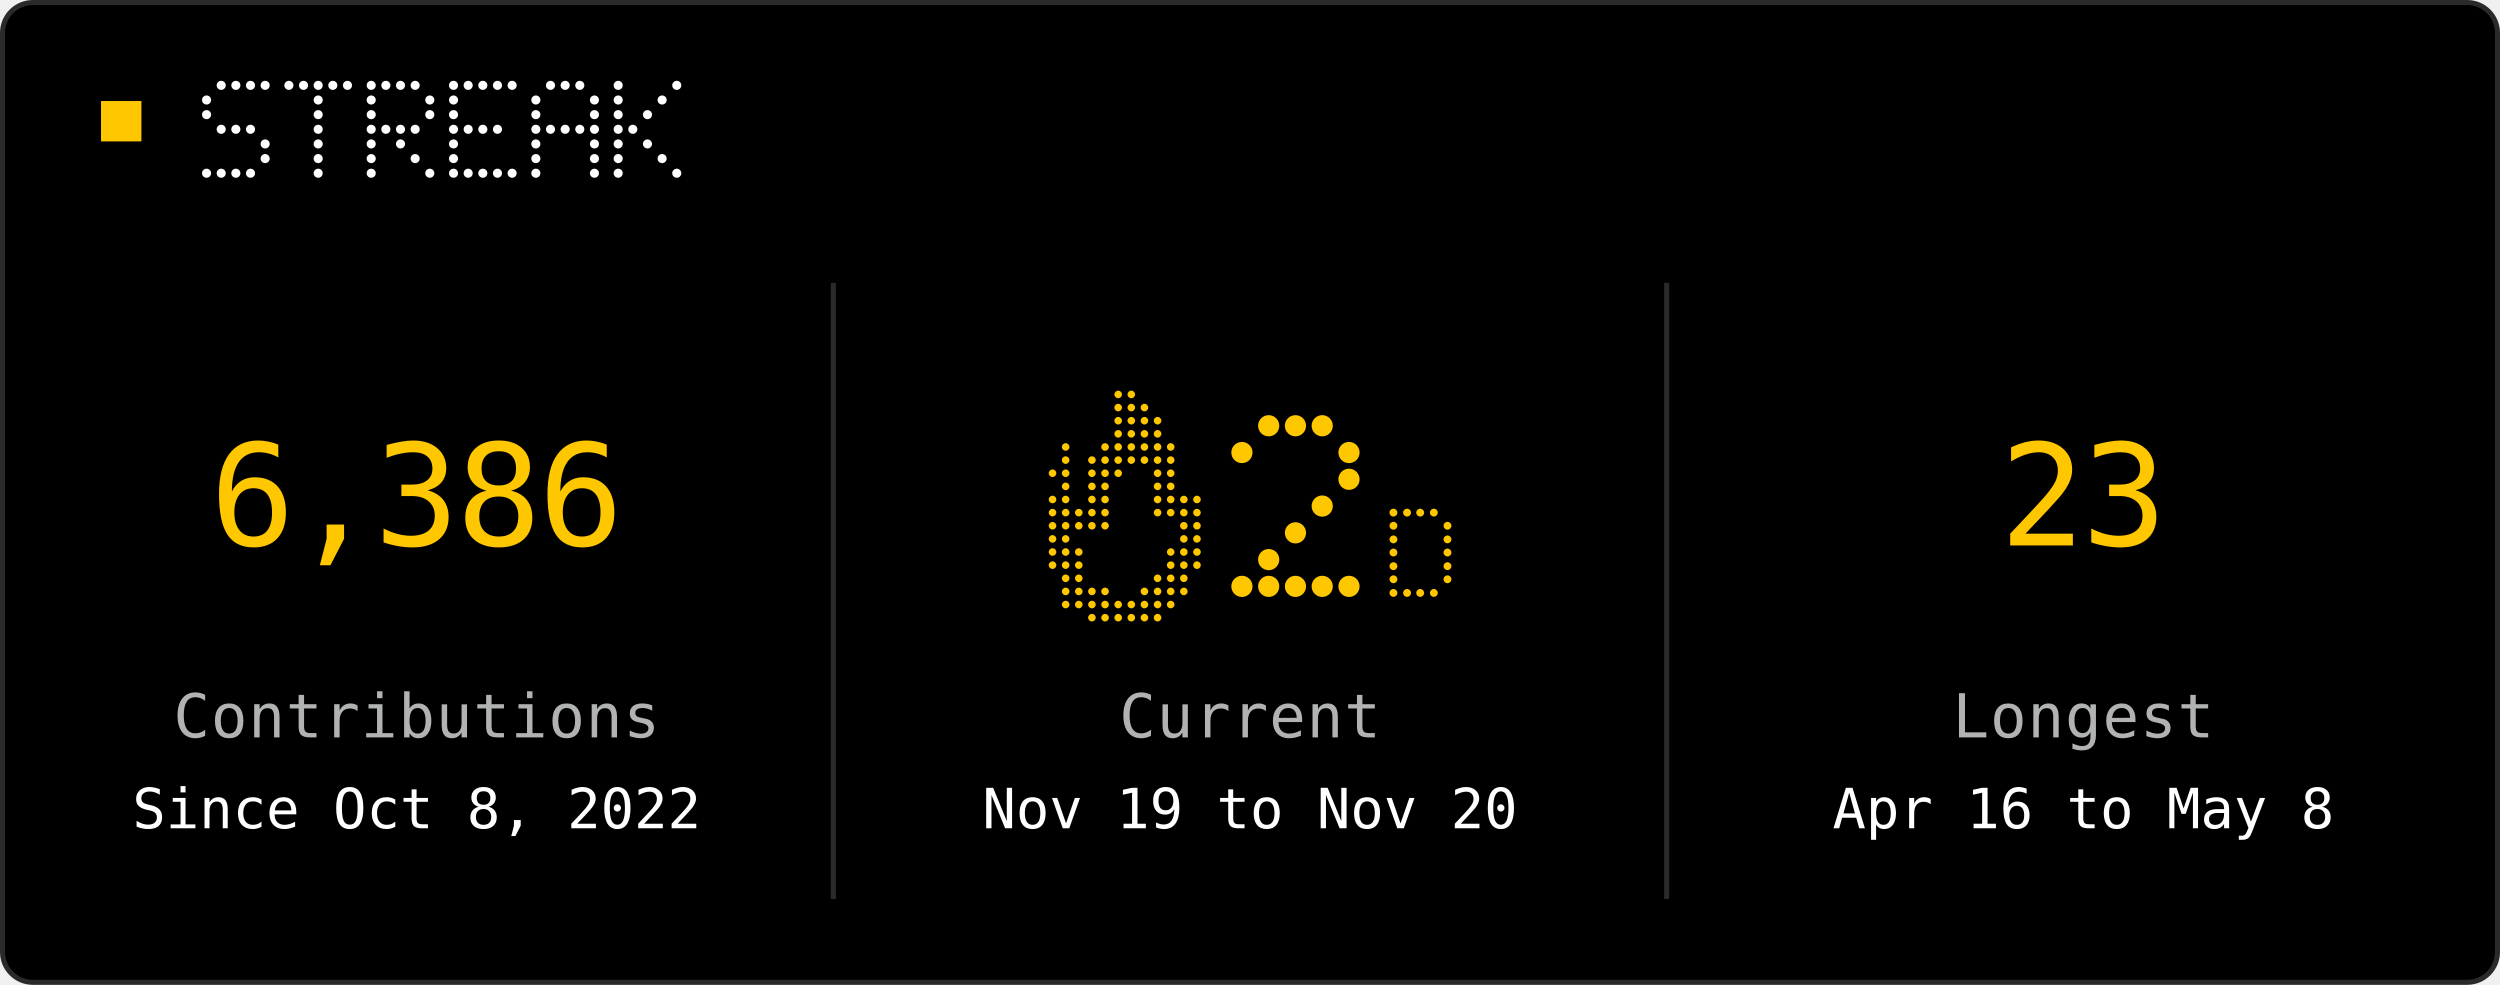
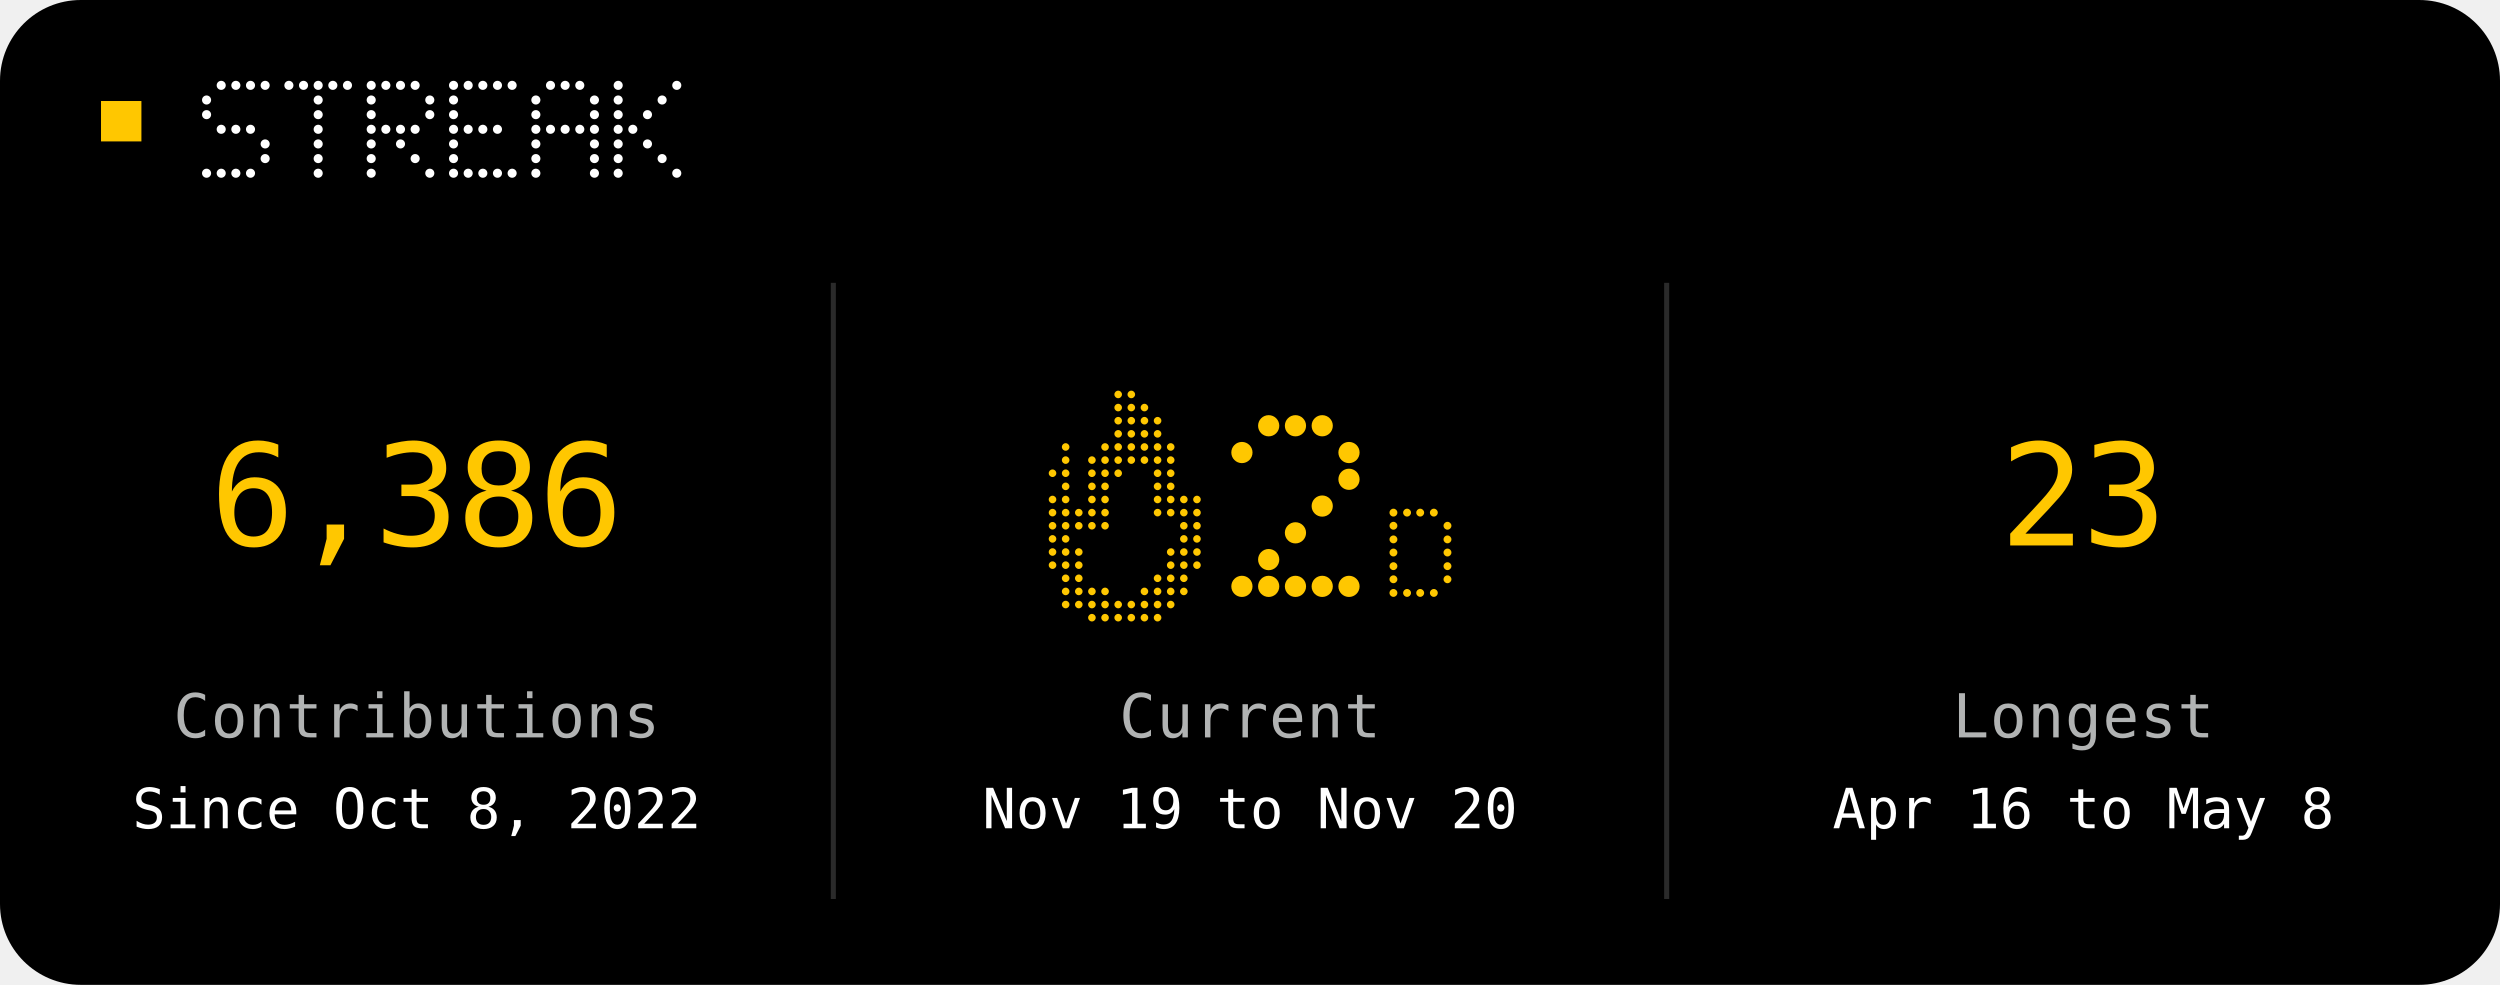
<svg xmlns="http://www.w3.org/2000/svg" width="495" height="195" viewBox="0 0 495 195" role="img">
-   <rect x="0.5" y="0.5" width="494" height="194" rx="6" fill="#000000" stroke="#2A2A2A" stroke-width="1" />
+   <rect width="495" height="195" rx="16" fill="#000000" />
  <rect x="20" y="20" width="8" height="8" fill="#FFC700" />
  <circle cx="43.8" cy="16.9" r="0.90" fill="#FFFFFF" />
  <circle cx="46.7" cy="16.9" r="0.90" fill="#FFFFFF" />
  <circle cx="49.6" cy="16.9" r="0.90" fill="#FFFFFF" />
  <circle cx="52.5" cy="16.9" r="0.90" fill="#FFFFFF" />
  <circle cx="40.9" cy="19.8" r="0.90" fill="#FFFFFF" />
  <circle cx="40.9" cy="22.7" r="0.90" fill="#FFFFFF" />
  <circle cx="43.8" cy="25.6" r="0.90" fill="#FFFFFF" />
  <circle cx="46.7" cy="25.6" r="0.90" fill="#FFFFFF" />
  <circle cx="49.6" cy="25.6" r="0.90" fill="#FFFFFF" />
  <circle cx="52.5" cy="28.5" r="0.90" fill="#FFFFFF" />
  <circle cx="52.5" cy="31.4" r="0.90" fill="#FFFFFF" />
  <circle cx="40.9" cy="34.3" r="0.90" fill="#FFFFFF" />
  <circle cx="43.8" cy="34.3" r="0.90" fill="#FFFFFF" />
  <circle cx="46.7" cy="34.3" r="0.90" fill="#FFFFFF" />
  <circle cx="49.6" cy="34.3" r="0.90" fill="#FFFFFF" />
  <circle cx="57.2" cy="16.9" r="0.90" fill="#FFFFFF" />
  <circle cx="60.1" cy="16.9" r="0.90" fill="#FFFFFF" />
  <circle cx="63.0" cy="16.9" r="0.90" fill="#FFFFFF" />
  <circle cx="65.9" cy="16.9" r="0.90" fill="#FFFFFF" />
  <circle cx="68.8" cy="16.9" r="0.90" fill="#FFFFFF" />
  <circle cx="63.0" cy="19.8" r="0.90" fill="#FFFFFF" />
  <circle cx="63.0" cy="22.7" r="0.90" fill="#FFFFFF" />
  <circle cx="63.0" cy="25.6" r="0.90" fill="#FFFFFF" />
  <circle cx="63.0" cy="28.5" r="0.90" fill="#FFFFFF" />
  <circle cx="63.0" cy="31.4" r="0.90" fill="#FFFFFF" />
  <circle cx="63.0" cy="34.3" r="0.90" fill="#FFFFFF" />
  <circle cx="73.5" cy="16.9" r="0.90" fill="#FFFFFF" />
  <circle cx="76.4" cy="16.9" r="0.90" fill="#FFFFFF" />
  <circle cx="79.3" cy="16.9" r="0.90" fill="#FFFFFF" />
  <circle cx="82.2" cy="16.9" r="0.90" fill="#FFFFFF" />
  <circle cx="73.5" cy="19.8" r="0.90" fill="#FFFFFF" />
  <circle cx="85.1" cy="19.8" r="0.90" fill="#FFFFFF" />
  <circle cx="73.5" cy="22.7" r="0.90" fill="#FFFFFF" />
  <circle cx="85.1" cy="22.7" r="0.90" fill="#FFFFFF" />
  <circle cx="73.5" cy="25.6" r="0.90" fill="#FFFFFF" />
  <circle cx="76.4" cy="25.6" r="0.90" fill="#FFFFFF" />
  <circle cx="79.3" cy="25.6" r="0.90" fill="#FFFFFF" />
  <circle cx="82.2" cy="25.6" r="0.90" fill="#FFFFFF" />
  <circle cx="73.5" cy="28.5" r="0.90" fill="#FFFFFF" />
  <circle cx="79.3" cy="28.5" r="0.90" fill="#FFFFFF" />
  <circle cx="73.5" cy="31.4" r="0.90" fill="#FFFFFF" />
  <circle cx="82.2" cy="31.4" r="0.90" fill="#FFFFFF" />
  <circle cx="73.5" cy="34.3" r="0.90" fill="#FFFFFF" />
  <circle cx="85.1" cy="34.3" r="0.90" fill="#FFFFFF" />
  <circle cx="89.8" cy="16.9" r="0.90" fill="#FFFFFF" />
  <circle cx="92.7" cy="16.9" r="0.90" fill="#FFFFFF" />
  <circle cx="95.6" cy="16.9" r="0.90" fill="#FFFFFF" />
  <circle cx="98.5" cy="16.9" r="0.90" fill="#FFFFFF" />
  <circle cx="101.4" cy="16.9" r="0.90" fill="#FFFFFF" />
  <circle cx="89.8" cy="19.8" r="0.90" fill="#FFFFFF" />
  <circle cx="89.8" cy="22.7" r="0.90" fill="#FFFFFF" />
  <circle cx="89.8" cy="25.6" r="0.90" fill="#FFFFFF" />
  <circle cx="92.7" cy="25.6" r="0.90" fill="#FFFFFF" />
  <circle cx="95.6" cy="25.6" r="0.90" fill="#FFFFFF" />
  <circle cx="98.5" cy="25.6" r="0.90" fill="#FFFFFF" />
  <circle cx="89.8" cy="28.5" r="0.90" fill="#FFFFFF" />
  <circle cx="89.8" cy="31.4" r="0.90" fill="#FFFFFF" />
  <circle cx="89.8" cy="34.3" r="0.90" fill="#FFFFFF" />
  <circle cx="92.7" cy="34.3" r="0.90" fill="#FFFFFF" />
  <circle cx="95.6" cy="34.3" r="0.90" fill="#FFFFFF" />
  <circle cx="98.5" cy="34.3" r="0.90" fill="#FFFFFF" />
  <circle cx="101.4" cy="34.3" r="0.90" fill="#FFFFFF" />
  <circle cx="109.0" cy="16.9" r="0.90" fill="#FFFFFF" />
  <circle cx="111.9" cy="16.9" r="0.90" fill="#FFFFFF" />
  <circle cx="114.8" cy="16.9" r="0.90" fill="#FFFFFF" />
  <circle cx="106.1" cy="19.8" r="0.90" fill="#FFFFFF" />
  <circle cx="117.7" cy="19.8" r="0.90" fill="#FFFFFF" />
  <circle cx="106.1" cy="22.7" r="0.90" fill="#FFFFFF" />
  <circle cx="117.7" cy="22.7" r="0.90" fill="#FFFFFF" />
  <circle cx="106.1" cy="25.6" r="0.90" fill="#FFFFFF" />
  <circle cx="109.0" cy="25.6" r="0.90" fill="#FFFFFF" />
  <circle cx="111.9" cy="25.6" r="0.90" fill="#FFFFFF" />
  <circle cx="114.8" cy="25.6" r="0.90" fill="#FFFFFF" />
  <circle cx="117.7" cy="25.6" r="0.90" fill="#FFFFFF" />
  <circle cx="106.1" cy="28.5" r="0.90" fill="#FFFFFF" />
  <circle cx="117.7" cy="28.5" r="0.90" fill="#FFFFFF" />
  <circle cx="106.1" cy="31.4" r="0.90" fill="#FFFFFF" />
  <circle cx="117.7" cy="31.4" r="0.90" fill="#FFFFFF" />
  <circle cx="106.1" cy="34.3" r="0.90" fill="#FFFFFF" />
  <circle cx="117.7" cy="34.3" r="0.90" fill="#FFFFFF" />
  <circle cx="122.4" cy="16.9" r="0.90" fill="#FFFFFF" />
  <circle cx="134.0" cy="16.9" r="0.90" fill="#FFFFFF" />
  <circle cx="122.4" cy="19.8" r="0.90" fill="#FFFFFF" />
  <circle cx="131.1" cy="19.8" r="0.90" fill="#FFFFFF" />
  <circle cx="122.4" cy="22.7" r="0.90" fill="#FFFFFF" />
  <circle cx="128.2" cy="22.7" r="0.90" fill="#FFFFFF" />
  <circle cx="122.4" cy="25.6" r="0.90" fill="#FFFFFF" />
  <circle cx="125.3" cy="25.6" r="0.90" fill="#FFFFFF" />
  <circle cx="122.4" cy="28.5" r="0.90" fill="#FFFFFF" />
  <circle cx="128.2" cy="28.5" r="0.90" fill="#FFFFFF" />
  <circle cx="122.4" cy="31.4" r="0.90" fill="#FFFFFF" />
  <circle cx="131.1" cy="31.4" r="0.90" fill="#FFFFFF" />
  <circle cx="122.4" cy="34.3" r="0.90" fill="#FFFFFF" />
  <circle cx="134.0" cy="34.3" r="0.90" fill="#FFFFFF" />
  <line x1="165.0" y1="56" x2="165.0" y2="178" stroke="#2A2A2A" />
  <line x1="330.0" y1="56" x2="330.0" y2="178" stroke="#2A2A2A" />
  <text x="82.5" y="108" fill="#FFC700" text-anchor="middle" font-family="ui-monospace, Geist Mono, monospace" font-size="28" letter-spacing="-0.6" dominant-baseline="auto">6,386</text>
  <text x="82.5" y="146" fill="#B1B3B3" text-anchor="middle" font-family="ui-monospace, Geist Mono, monospace" font-size="12" letter-spacing="0.2" dominant-baseline="auto">Contributions</text>
  <text x="82.5" y="164" fill="#FFFFFF" text-anchor="middle" font-family="ui-monospace, Geist Mono, monospace" font-size="11" letter-spacing="0" dominant-baseline="auto">Since Oct 8, 2022</text>
  <circle cx="221.4" cy="78.1" r="0.75" fill="#FFC700" />
  <circle cx="224.0" cy="78.1" r="0.75" fill="#FFC700" />
  <circle cx="221.4" cy="80.7" r="0.75" fill="#FFC700" />
  <circle cx="224.0" cy="80.7" r="0.75" fill="#FFC700" />
  <circle cx="226.6" cy="80.7" r="0.75" fill="#FFC700" />
  <circle cx="221.4" cy="83.3" r="0.75" fill="#FFC700" />
  <circle cx="224.0" cy="83.3" r="0.75" fill="#FFC700" />
  <circle cx="226.6" cy="83.3" r="0.75" fill="#FFC700" />
  <circle cx="229.2" cy="83.3" r="0.75" fill="#FFC700" />
  <circle cx="221.4" cy="85.9" r="0.75" fill="#FFC700" />
  <circle cx="224.0" cy="85.9" r="0.75" fill="#FFC700" />
  <circle cx="226.6" cy="85.9" r="0.75" fill="#FFC700" />
  <circle cx="229.2" cy="85.9" r="0.75" fill="#FFC700" />
  <circle cx="211.0" cy="88.5" r="0.75" fill="#FFC700" />
  <circle cx="218.8" cy="88.5" r="0.75" fill="#FFC700" />
  <circle cx="221.4" cy="88.5" r="0.75" fill="#FFC700" />
  <circle cx="224.0" cy="88.5" r="0.75" fill="#FFC700" />
  <circle cx="226.6" cy="88.5" r="0.75" fill="#FFC700" />
  <circle cx="229.2" cy="88.5" r="0.75" fill="#FFC700" />
  <circle cx="231.8" cy="88.5" r="0.75" fill="#FFC700" />
  <circle cx="211.0" cy="91.1" r="0.75" fill="#FFC700" />
  <circle cx="216.2" cy="91.1" r="0.75" fill="#FFC700" />
  <circle cx="218.8" cy="91.1" r="0.75" fill="#FFC700" />
  <circle cx="221.4" cy="91.1" r="0.75" fill="#FFC700" />
  <circle cx="224.0" cy="91.1" r="0.75" fill="#FFC700" />
  <circle cx="226.6" cy="91.1" r="0.75" fill="#FFC700" />
  <circle cx="229.2" cy="91.1" r="0.75" fill="#FFC700" />
  <circle cx="231.8" cy="91.1" r="0.75" fill="#FFC700" />
  <circle cx="208.4" cy="93.7" r="0.75" fill="#FFC700" />
  <circle cx="211.0" cy="93.7" r="0.75" fill="#FFC700" />
  <circle cx="216.2" cy="93.7" r="0.75" fill="#FFC700" />
  <circle cx="218.8" cy="93.7" r="0.75" fill="#FFC700" />
  <circle cx="221.4" cy="93.7" r="0.75" fill="#FFC700" />
  <circle cx="229.2" cy="93.7" r="0.75" fill="#FFC700" />
  <circle cx="231.8" cy="93.7" r="0.75" fill="#FFC700" />
  <circle cx="211.0" cy="96.3" r="0.75" fill="#FFC700" />
  <circle cx="216.2" cy="96.3" r="0.75" fill="#FFC700" />
  <circle cx="218.8" cy="96.3" r="0.75" fill="#FFC700" />
  <circle cx="229.2" cy="96.3" r="0.75" fill="#FFC700" />
  <circle cx="231.8" cy="96.3" r="0.75" fill="#FFC700" />
  <circle cx="208.4" cy="98.9" r="0.75" fill="#FFC700" />
  <circle cx="211.0" cy="98.9" r="0.75" fill="#FFC700" />
  <circle cx="216.2" cy="98.9" r="0.75" fill="#FFC700" />
  <circle cx="218.8" cy="98.9" r="0.75" fill="#FFC700" />
  <circle cx="229.2" cy="98.9" r="0.75" fill="#FFC700" />
  <circle cx="231.8" cy="98.9" r="0.75" fill="#FFC700" />
  <circle cx="234.4" cy="98.9" r="0.75" fill="#FFC700" />
  <circle cx="237.0" cy="98.9" r="0.75" fill="#FFC700" />
  <circle cx="208.4" cy="101.5" r="0.75" fill="#FFC700" />
  <circle cx="211.0" cy="101.5" r="0.75" fill="#FFC700" />
  <circle cx="213.6" cy="101.5" r="0.75" fill="#FFC700" />
  <circle cx="216.2" cy="101.5" r="0.75" fill="#FFC700" />
  <circle cx="218.8" cy="101.5" r="0.75" fill="#FFC700" />
  <circle cx="229.2" cy="101.5" r="0.75" fill="#FFC700" />
  <circle cx="231.8" cy="101.5" r="0.75" fill="#FFC700" />
  <circle cx="234.4" cy="101.5" r="0.75" fill="#FFC700" />
  <circle cx="237.0" cy="101.5" r="0.75" fill="#FFC700" />
  <circle cx="208.4" cy="104.1" r="0.75" fill="#FFC700" />
  <circle cx="211.0" cy="104.1" r="0.75" fill="#FFC700" />
  <circle cx="213.6" cy="104.1" r="0.75" fill="#FFC700" />
  <circle cx="216.2" cy="104.1" r="0.75" fill="#FFC700" />
  <circle cx="218.8" cy="104.1" r="0.75" fill="#FFC700" />
  <circle cx="234.4" cy="104.1" r="0.75" fill="#FFC700" />
  <circle cx="237.0" cy="104.1" r="0.75" fill="#FFC700" />
  <circle cx="208.4" cy="106.7" r="0.75" fill="#FFC700" />
  <circle cx="211.0" cy="106.7" r="0.75" fill="#FFC700" />
  <circle cx="234.4" cy="106.7" r="0.75" fill="#FFC700" />
  <circle cx="237.0" cy="106.7" r="0.75" fill="#FFC700" />
  <circle cx="208.4" cy="109.3" r="0.75" fill="#FFC700" />
  <circle cx="211.0" cy="109.3" r="0.75" fill="#FFC700" />
  <circle cx="213.6" cy="109.3" r="0.75" fill="#FFC700" />
  <circle cx="231.8" cy="109.3" r="0.75" fill="#FFC700" />
  <circle cx="234.4" cy="109.3" r="0.75" fill="#FFC700" />
  <circle cx="237.0" cy="109.3" r="0.75" fill="#FFC700" />
  <circle cx="208.4" cy="111.9" r="0.75" fill="#FFC700" />
  <circle cx="211.0" cy="111.9" r="0.75" fill="#FFC700" />
  <circle cx="213.6" cy="111.9" r="0.75" fill="#FFC700" />
  <circle cx="231.8" cy="111.9" r="0.75" fill="#FFC700" />
  <circle cx="234.4" cy="111.9" r="0.75" fill="#FFC700" />
  <circle cx="237.0" cy="111.9" r="0.75" fill="#FFC700" />
  <circle cx="211.0" cy="114.5" r="0.75" fill="#FFC700" />
  <circle cx="213.6" cy="114.5" r="0.75" fill="#FFC700" />
  <circle cx="229.2" cy="114.5" r="0.75" fill="#FFC700" />
  <circle cx="231.8" cy="114.5" r="0.75" fill="#FFC700" />
  <circle cx="234.4" cy="114.5" r="0.75" fill="#FFC700" />
  <circle cx="211.0" cy="117.1" r="0.75" fill="#FFC700" />
  <circle cx="213.6" cy="117.1" r="0.75" fill="#FFC700" />
  <circle cx="216.2" cy="117.1" r="0.75" fill="#FFC700" />
  <circle cx="218.8" cy="117.1" r="0.75" fill="#FFC700" />
  <circle cx="226.6" cy="117.1" r="0.75" fill="#FFC700" />
  <circle cx="229.2" cy="117.1" r="0.75" fill="#FFC700" />
  <circle cx="231.8" cy="117.1" r="0.75" fill="#FFC700" />
  <circle cx="234.4" cy="117.1" r="0.75" fill="#FFC700" />
  <circle cx="211.0" cy="119.7" r="0.75" fill="#FFC700" />
  <circle cx="213.6" cy="119.7" r="0.75" fill="#FFC700" />
  <circle cx="216.2" cy="119.7" r="0.75" fill="#FFC700" />
  <circle cx="218.8" cy="119.7" r="0.75" fill="#FFC700" />
  <circle cx="221.4" cy="119.7" r="0.75" fill="#FFC700" />
  <circle cx="224.0" cy="119.7" r="0.75" fill="#FFC700" />
  <circle cx="226.6" cy="119.7" r="0.75" fill="#FFC700" />
  <circle cx="229.2" cy="119.7" r="0.75" fill="#FFC700" />
  <circle cx="231.8" cy="119.7" r="0.75" fill="#FFC700" />
  <circle cx="216.2" cy="122.3" r="0.75" fill="#FFC700" />
  <circle cx="218.8" cy="122.3" r="0.75" fill="#FFC700" />
  <circle cx="221.4" cy="122.3" r="0.75" fill="#FFC700" />
  <circle cx="224.0" cy="122.3" r="0.75" fill="#FFC700" />
  <circle cx="226.6" cy="122.3" r="0.75" fill="#FFC700" />
  <circle cx="229.2" cy="122.3" r="0.75" fill="#FFC700" />
  <circle cx="251.2" cy="84.3" r="2.10" fill="#FFC700" />
  <circle cx="256.5" cy="84.3" r="2.10" fill="#FFC700" />
  <circle cx="261.8" cy="84.3" r="2.10" fill="#FFC700" />
  <circle cx="245.9" cy="89.6" r="2.10" fill="#FFC700" />
  <circle cx="267.1" cy="89.6" r="2.10" fill="#FFC700" />
  <circle cx="267.1" cy="94.9" r="2.10" fill="#FFC700" />
  <circle cx="261.8" cy="100.2" r="2.10" fill="#FFC700" />
  <circle cx="256.5" cy="105.5" r="2.10" fill="#FFC700" />
  <circle cx="251.2" cy="110.8" r="2.10" fill="#FFC700" />
  <circle cx="245.9" cy="116.1" r="2.10" fill="#FFC700" />
  <circle cx="251.2" cy="116.1" r="2.10" fill="#FFC700" />
  <circle cx="256.5" cy="116.1" r="2.10" fill="#FFC700" />
  <circle cx="261.8" cy="116.1" r="2.10" fill="#FFC700" />
  <circle cx="267.1" cy="116.1" r="2.10" fill="#FFC700" />
  <circle cx="275.9" cy="101.5" r="0.78" fill="#FFC700" />
  <circle cx="278.6" cy="101.5" r="0.78" fill="#FFC700" />
  <circle cx="281.2" cy="101.5" r="0.78" fill="#FFC700" />
  <circle cx="283.9" cy="101.5" r="0.78" fill="#FFC700" />
  <circle cx="275.9" cy="104.1" r="0.78" fill="#FFC700" />
  <circle cx="286.6" cy="104.1" r="0.78" fill="#FFC700" />
  <circle cx="275.9" cy="106.8" r="0.78" fill="#FFC700" />
  <circle cx="286.6" cy="106.8" r="0.78" fill="#FFC700" />
  <circle cx="275.9" cy="109.4" r="0.78" fill="#FFC700" />
  <circle cx="286.6" cy="109.4" r="0.78" fill="#FFC700" />
  <circle cx="275.9" cy="112.1" r="0.78" fill="#FFC700" />
  <circle cx="286.6" cy="112.1" r="0.78" fill="#FFC700" />
  <circle cx="275.9" cy="114.7" r="0.78" fill="#FFC700" />
  <circle cx="286.6" cy="114.7" r="0.78" fill="#FFC700" />
  <circle cx="275.9" cy="117.4" r="0.78" fill="#FFC700" />
  <circle cx="278.6" cy="117.4" r="0.78" fill="#FFC700" />
  <circle cx="281.2" cy="117.4" r="0.78" fill="#FFC700" />
  <circle cx="283.9" cy="117.4" r="0.78" fill="#FFC700" />
  <text x="247.5" y="146" fill="#B1B3B3" text-anchor="middle" font-family="ui-monospace, Geist Mono, monospace" font-size="12" letter-spacing="0.2" dominant-baseline="auto">Current</text>
  <text x="247.5" y="164" fill="#FFFFFF" text-anchor="middle" font-family="ui-monospace, Geist Mono, monospace" font-size="11" letter-spacing="0" dominant-baseline="auto">Nov 19 to Nov 20</text>
  <text x="412.5" y="108" fill="#FFC700" text-anchor="middle" font-family="ui-monospace, Geist Mono, monospace" font-size="28" letter-spacing="-0.6" dominant-baseline="auto">23</text>
  <text x="412.5" y="146" fill="#B1B3B3" text-anchor="middle" font-family="ui-monospace, Geist Mono, monospace" font-size="12" letter-spacing="0.2" dominant-baseline="auto">Longest</text>
  <text x="412.5" y="164" fill="#FFFFFF" text-anchor="middle" font-family="ui-monospace, Geist Mono, monospace" font-size="11" letter-spacing="0" dominant-baseline="auto">Apr 16 to May 8</text>
</svg>
